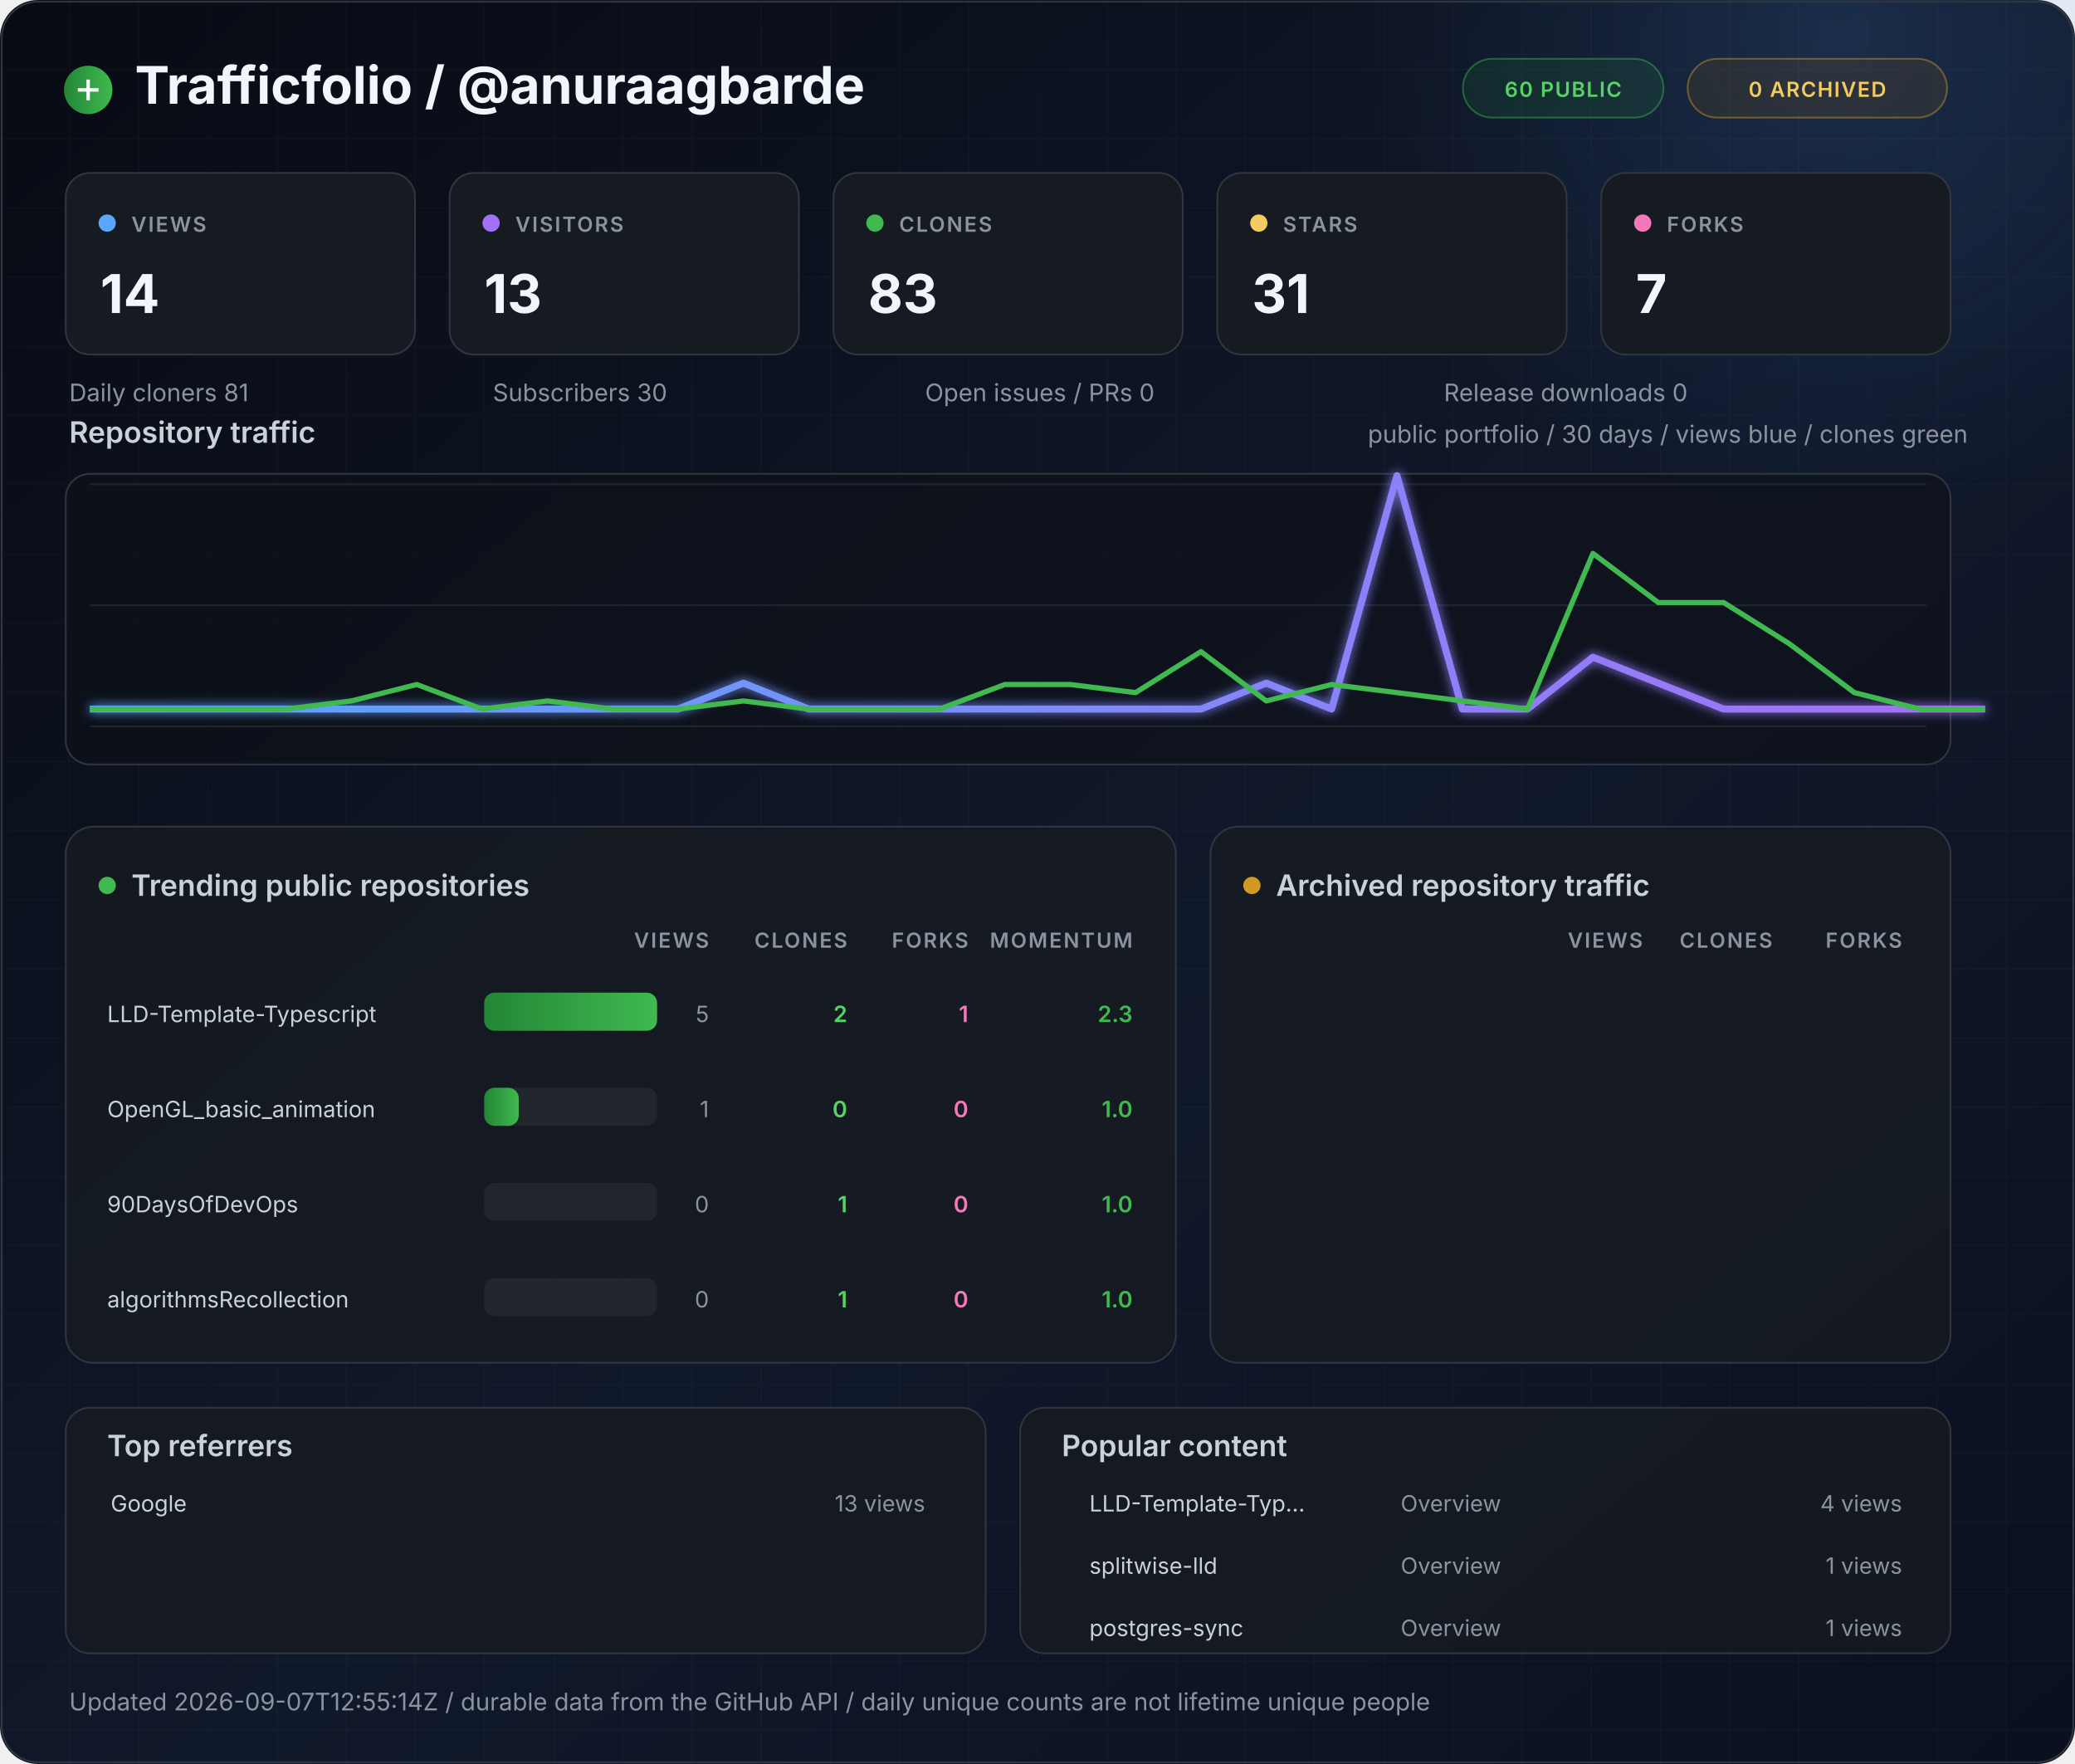
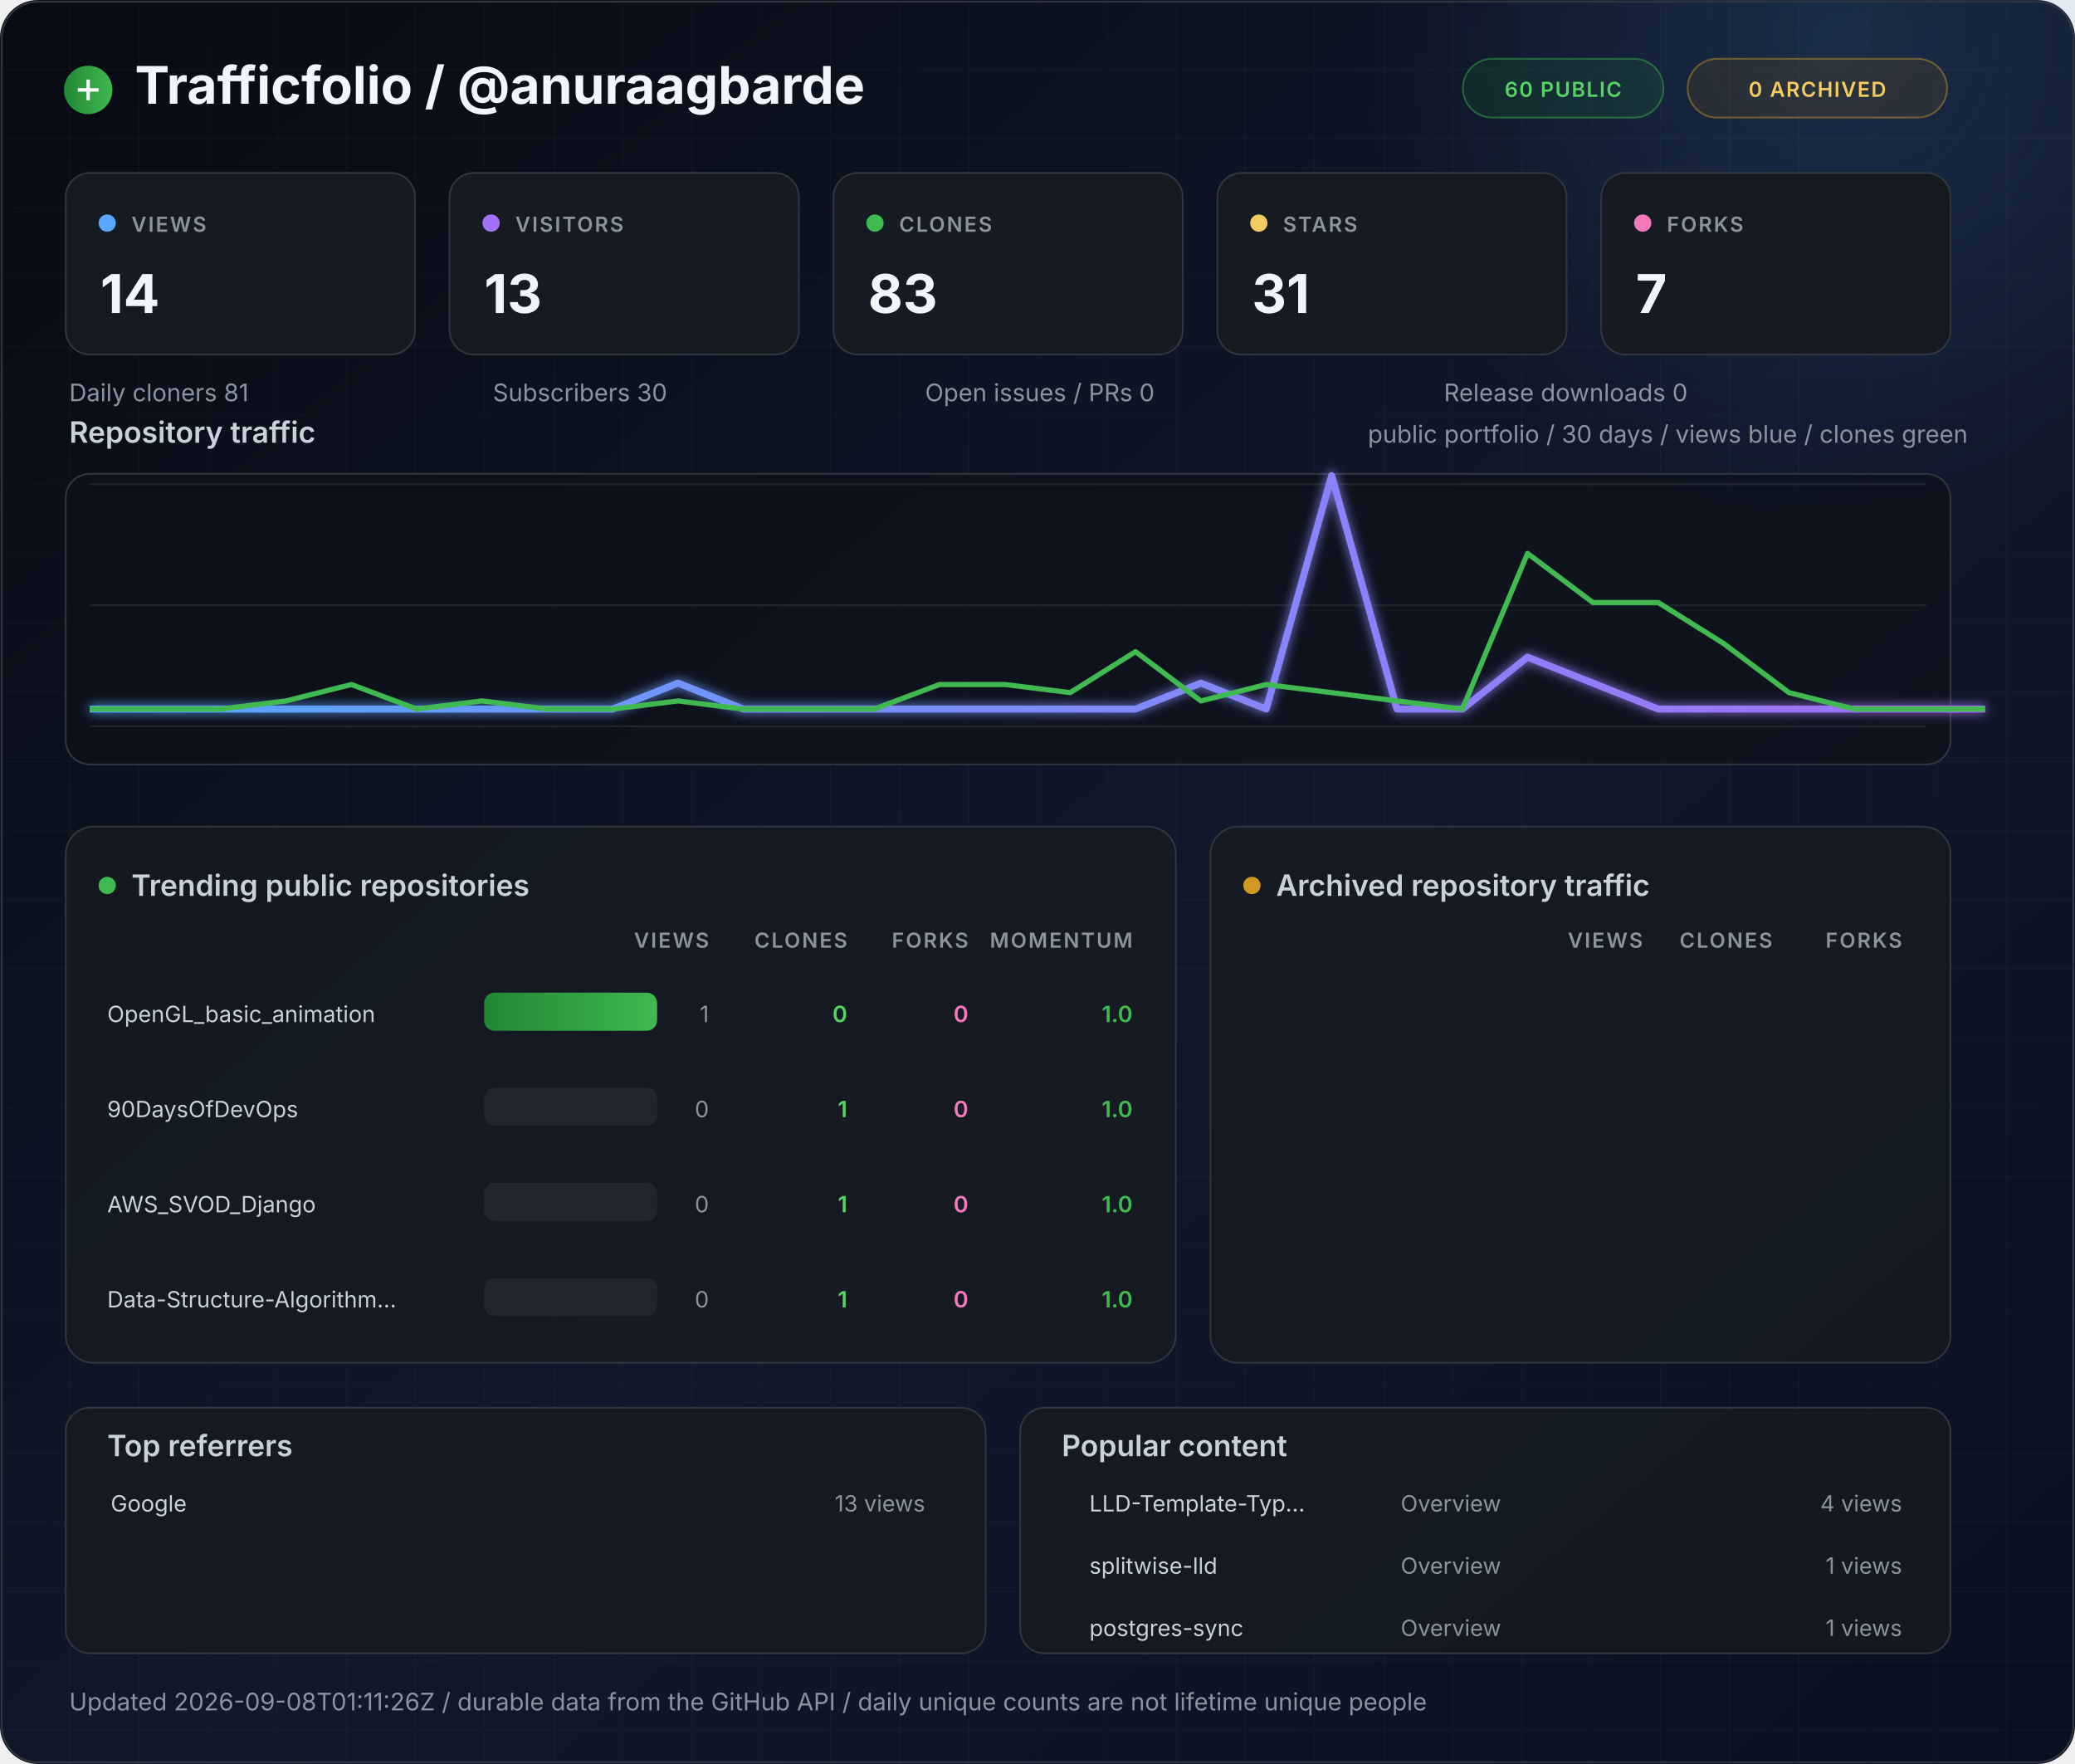
<svg xmlns="http://www.w3.org/2000/svg" width="1200" height="1020" viewBox="0 0 1200 1020" role="img" aria-label="Trafficfolio GitHub analytics dashboard for anuraagbarde">
  <defs>
    <linearGradient id="bg" x1="0" y1="0" x2="1" y2="1">
      <stop stop-color="#080b13" />
      <stop offset=".55" stop-color="#10182b" />
      <stop offset="1" stop-color="#0b1020" />
    </linearGradient>
    <linearGradient id="line" x1="0" y1="0" x2="1" y2="0">
      <stop stop-color="#58a6ff" />
      <stop offset="1" stop-color="#a371f7" />
    </linearGradient>
    <linearGradient id="bar" x1="0" y1="0" x2="1" y2="0">
      <stop stop-color="#238636" />
      <stop offset="1" stop-color="#3fb950" />
    </linearGradient>
    <linearGradient id="archiveBar" x1="0" y1="0" x2="1" y2="0">
      <stop stop-color="#9e6a03" />
      <stop offset="1" stop-color="#f2cc60" />
    </linearGradient>
    <radialGradient id="ambient">
      <stop stop-color="#58a6ff" stop-opacity=".16" />
      <stop offset="1" stop-color="#58a6ff" stop-opacity="0" />
    </radialGradient>
    <pattern id="grid" width="40" height="40" patternUnits="userSpaceOnUse">
      <path d="M40 0H0V40" fill="none" stroke="#ffffff" stroke-opacity=".025" />
    </pattern>
    <filter id="glow">
      <feGaussianBlur stdDeviation="3" result="b" />
      <feMerge>
        <feMergeNode in="b" />
        <feMergeNode in="SourceGraphic" />
      </feMerge>
    </filter>
    <style>
    .title{font:750 30px -apple-system,BlinkMacSystemFont,"Segoe UI",sans-serif;fill:#f0f6fc}
    .subtitle{font:14px -apple-system,BlinkMacSystemFont,"Segoe UI",sans-serif;fill:#8b949e}
    .label{font:600 12px -apple-system,BlinkMacSystemFont,"Segoe UI",sans-serif;fill:#8b949e;letter-spacing:1px}
    .metric{font:700 31px -apple-system,BlinkMacSystemFont,"Segoe UI",sans-serif;fill:#f0f6fc}
    .section{font:600 17px -apple-system,BlinkMacSystemFont,"Segoe UI",sans-serif;fill:#c9d1d9}
    .repo,.value,.trend,.archive,.clone,.fork{font:13px -apple-system,BlinkMacSystemFont,"Segoe UI",sans-serif;fill:#c9d1d9}
    .value{fill:#8b949e} .trend{fill:#3fb950;font-weight:600} .archive{fill:#d29922}
    .clone{fill:#56d364;font-weight:600} .fork{fill:#f778ba;font-weight:600}
    .pill{font:600 12px -apple-system,BlinkMacSystemFont,"Segoe UI",sans-serif;letter-spacing:.7px}
  </style>
  </defs>
  <rect width="1200" height="1020" rx="22" fill="url(#bg)" />
  <rect width="1200" height="1020" rx="22" fill="url(#grid)" />
  <circle cx="1060" cy="20" r="280" fill="url(#ambient)" />
  <rect x="1" y="1" width="1198" height="1018" rx="21" fill="none" stroke="#30363d" />
  <circle cx="51" cy="52" r="14" fill="url(#bar)" />
  <path d="M45 52h12M51 46v12" stroke="#fff" stroke-width="2" />
  <text x="78" y="60" class="title">Trafficfolio / @anuraagbarde</text>
  <rect x="846" y="34" width="116" height="34" rx="17" fill="#238636" fill-opacity=".16" stroke="#3fb950" stroke-opacity=".45" />
  <text x="904" y="56" text-anchor="middle" class="pill" fill="#56d364">60 PUBLIC</text>
  <rect x="976" y="34" width="150" height="34" rx="17" fill="#9e6a03" fill-opacity=".14" stroke="#d29922" stroke-opacity=".45" />
  <text x="1051" y="56" text-anchor="middle" class="pill" fill="#f2cc60">0 ARCHIVED</text>
  <rect x="38" y="100" width="202" height="105" rx="14" fill="#161b22" stroke="#30363d" />
  <circle cx="62" cy="129" r="5" fill="#58a6ff" />
  <text x="76" y="134" class="label">VIEWS</text>
  <text x="58" y="181" class="metric">14</text>
  <rect x="260" y="100" width="202" height="105" rx="14" fill="#161b22" stroke="#30363d" />
  <circle cx="284" cy="129" r="5" fill="#a371f7" />
  <text x="298" y="134" class="label">VISITORS</text>
  <text x="280" y="181" class="metric">13</text>
  <rect x="482" y="100" width="202" height="105" rx="14" fill="#161b22" stroke="#30363d" />
  <circle cx="506" cy="129" r="5" fill="#3fb950" />
  <text x="520" y="134" class="label">CLONES</text>
  <text x="502" y="181" class="metric">83</text>
  <rect x="704" y="100" width="202" height="105" rx="14" fill="#161b22" stroke="#30363d" />
  <circle cx="728" cy="129" r="5" fill="#f2cc60" />
  <text x="742" y="134" class="label">STARS</text>
  <text x="724" y="181" class="metric">31</text>
  <rect x="926" y="100" width="202" height="105" rx="14" fill="#161b22" stroke="#30363d" />
  <circle cx="950" cy="129" r="5" fill="#f778ba" />
  <text x="964" y="134" class="label">FORKS</text>
  <text x="946" y="181" class="metric">7</text>
  <text x="40" y="232" class="subtitle">Daily cloners 81</text>
  <text x="285" y="232" class="subtitle">Subscribers 30</text>
  <text x="535" y="232" class="subtitle">Open issues / PRs 0</text>
  <text x="835" y="232" class="subtitle">Release downloads 0</text>
  <text x="40" y="256" class="section">Repository traffic</text>
  <text x="1138" y="256" text-anchor="end" class="subtitle">public portfolio / 30 days / views blue / clones green</text>
  <rect x="38" y="274" width="1090" height="168" rx="14" fill="#0d1117" fill-opacity=".62" stroke="#30363d" />
  <line x1="52" y1="420" x2="1114" y2="420" stroke="#21262d" />
  <line x1="52" y1="350" x2="1114" y2="350" stroke="#21262d" />
  <line x1="52" y1="280" x2="1114" y2="280" stroke="#21262d" />
-   <polyline points="52.0,410.0 89.8,410.0 127.6,410.0 165.4,410.0 203.2,410.0 241.0,410.0 278.8,410.0 316.6,410.0 354.3,410.0 392.1,410.0 429.9,395.0 467.7,410.0 505.5,410.0 543.3,410.0 581.1,410.0 618.9,410.0 656.7,410.0 694.5,410.0 732.3,395.0 770.1,410.0 807.9,275.0 845.7,410.0 883.4,410.0 921.2,380.0 959.0,395.0 996.8,410.0 1034.6,410.0 1072.4,410.0 1110.2,410.0 1148.0,410.0" fill="none" stroke="url(#line)" stroke-width="4" stroke-linejoin="round" filter="url(#glow)" />
-   <polyline points="52.0,410.0 89.8,410.0 127.6,410.0 165.4,410.0 203.2,405.3 241.0,395.8 278.8,410.0 316.6,405.3 354.3,410.0 392.1,410.0 429.9,405.3 467.7,410.0 505.5,410.0 543.3,410.0 581.1,395.8 618.9,395.8 656.7,400.5 694.5,376.8 732.3,405.3 770.1,395.8 807.9,400.5 845.7,405.3 883.4,410.0 921.2,320.0 959.0,348.4 996.8,348.4 1034.6,372.1 1072.4,400.5 1110.2,410.0 1148.0,410.0" fill="none" stroke="#3fb950" stroke-width="3" stroke-linejoin="round" />
+   <polyline points="52.0,410.0 89.8,410.0 127.6,410.0 165.4,410.0 203.2,410.0 241.0,410.0 278.8,410.0 316.6,410.0 354.3,410.0 392.1,395.0 429.9,410.0 467.7,410.0 505.5,410.0 543.3,410.0 581.1,410.0 618.9,410.0 656.7,410.0 694.5,395.0 732.3,410.0 770.1,275.0 807.9,410.0 845.7,410.0 883.4,380.0 921.2,395.0 959.0,410.0 996.8,410.0 1034.6,410.0 1072.4,410.0 1110.2,410.0 1148.0,410.0" fill="none" stroke="url(#line)" stroke-width="4" stroke-linejoin="round" filter="url(#glow)" />
+   <polyline points="52.0,410.0 89.8,410.0 127.6,410.0 165.4,405.3 203.2,395.8 241.0,410.0 278.8,405.3 316.6,410.0 354.3,410.0 392.1,405.3 429.9,410.0 467.7,410.0 505.5,410.0 543.3,395.8 581.1,395.8 618.9,400.5 656.7,376.8 694.5,405.3 732.3,395.8 770.1,400.5 807.9,405.3 845.7,410.0 883.4,320.0 921.2,348.4 959.0,348.4 996.8,372.1 1034.6,400.5 1072.4,410.0 1110.2,410.0 1148.0,410.0" fill="none" stroke="#3fb950" stroke-width="3" stroke-linejoin="round" />
  <rect x="38" y="478" width="642" height="310" rx="16" fill="#161b22" fill-opacity=".82" stroke="#30363d" />
  <circle cx="62" cy="512" r="5" fill="#3fb950" />
  <text x="76" y="518" class="section">Trending public repositories</text>
  <text x="410" y="548" text-anchor="end" class="label">VIEWS</text>
  <text x="490" y="548" text-anchor="end" class="label">CLONES</text>
  <text x="560" y="548" text-anchor="end" class="label">FORKS</text>
  <text x="655" y="548" text-anchor="end" class="label">MOMENTUM</text>
-   <text x="62" y="591" class="repo">LLD-Template-Typescript</text>
+   <text x="62" y="591" class="repo">OpenGL_basic_animation</text>
  <rect x="280" y="574" width="100" height="22" rx="6" fill="#21262d" />
  <rect x="280" y="574" width="100" height="22" rx="6" fill="url(#bar)" />
-   <text x="410" y="591" text-anchor="end" class="value">5</text>
-   <text x="490" y="591" text-anchor="end" class="clone">2</text>
-   <text x="560" y="591" text-anchor="end" class="fork">1</text>
-   <text x="655" y="591" text-anchor="end" class="trend">2.3</text>
-   <text x="62" y="646" class="repo">OpenGL_basic_animation</text>
+   <text x="410" y="591" text-anchor="end" class="value">1</text>
+   <text x="490" y="591" text-anchor="end" class="clone">0</text>
+   <text x="560" y="591" text-anchor="end" class="fork">0</text>
+   <text x="655" y="591" text-anchor="end" class="trend">1.0</text>
+   <text x="62" y="646" class="repo">90DaysOfDevOps</text>
  <rect x="280" y="629" width="100" height="22" rx="6" fill="#21262d" />
-   <rect x="280" y="629" width="20" height="22" rx="6" fill="url(#bar)" />
-   <text x="410" y="646" text-anchor="end" class="value">1</text>
-   <text x="490" y="646" text-anchor="end" class="clone">0</text>
+   <rect x="280" y="629" width="0" height="22" rx="6" fill="url(#bar)" />
+   <text x="410" y="646" text-anchor="end" class="value">0</text>
+   <text x="490" y="646" text-anchor="end" class="clone">1</text>
  <text x="560" y="646" text-anchor="end" class="fork">0</text>
  <text x="655" y="646" text-anchor="end" class="trend">1.0</text>
-   <text x="62" y="701" class="repo">90DaysOfDevOps</text>
+   <text x="62" y="701" class="repo">AWS_SVOD_Django</text>
  <rect x="280" y="684" width="100" height="22" rx="6" fill="#21262d" />
  <rect x="280" y="684" width="0" height="22" rx="6" fill="url(#bar)" />
  <text x="410" y="701" text-anchor="end" class="value">0</text>
  <text x="490" y="701" text-anchor="end" class="clone">1</text>
  <text x="560" y="701" text-anchor="end" class="fork">0</text>
  <text x="655" y="701" text-anchor="end" class="trend">1.0</text>
-   <text x="62" y="756" class="repo">algorithmsRecollection</text>
+   <text x="62" y="756" class="repo">Data-Structure-Algorithm...</text>
  <rect x="280" y="739" width="100" height="22" rx="6" fill="#21262d" />
  <rect x="280" y="739" width="0" height="22" rx="6" fill="url(#bar)" />
  <text x="410" y="756" text-anchor="end" class="value">0</text>
  <text x="490" y="756" text-anchor="end" class="clone">1</text>
  <text x="560" y="756" text-anchor="end" class="fork">0</text>
  <text x="655" y="756" text-anchor="end" class="trend">1.0</text>
  <rect x="700" y="478" width="428" height="310" rx="16" fill="#161b22" fill-opacity=".82" stroke="#30363d" />
  <circle cx="724" cy="512" r="5" fill="#d29922" />
  <text x="738" y="518" class="section">Archived repository traffic</text>
  <text x="950" y="548" text-anchor="end" class="label">VIEWS</text>
  <text x="1025" y="548" text-anchor="end" class="label">CLONES</text>
  <text x="1100" y="548" text-anchor="end" class="label">FORKS</text>
  <rect x="38" y="814" width="532" height="142" rx="14" fill="#161b22" fill-opacity=".82" stroke="#30363d" />
  <text x="62" y="842" class="section">Top referrers</text>
  <text x="64" y="874" class="repo">Google</text>
  <text x="535" y="874" text-anchor="end" class="value">13 views</text>
  <rect x="590" y="814" width="538" height="142" rx="14" fill="#161b22" fill-opacity=".82" stroke="#30363d" />
  <text x="614" y="842" class="section">Popular content</text>
  <text x="630" y="874" class="repo">LLD-Template-Typ...</text>
  <text x="810" y="874" class="value">Overview</text>
  <text x="1100" y="874" text-anchor="end" class="value">4 views</text>
  <text x="630" y="910" class="repo">splitwise-lld</text>
  <text x="810" y="910" class="value">Overview</text>
  <text x="1100" y="910" text-anchor="end" class="value">1 views</text>
  <text x="630" y="946" class="repo">postgres-sync</text>
  <text x="810" y="946" class="value">Overview</text>
  <text x="1100" y="946" text-anchor="end" class="value">1 views</text>
-   <text x="40" y="989" class="subtitle">Updated 2026-09-07T12:55:14Z / durable data from the GitHub API / daily unique counts are not lifetime unique people</text>
+   <text x="40" y="989" class="subtitle">Updated 2026-09-08T01:11:26Z / durable data from the GitHub API / daily unique counts are not lifetime unique people</text>
</svg>
